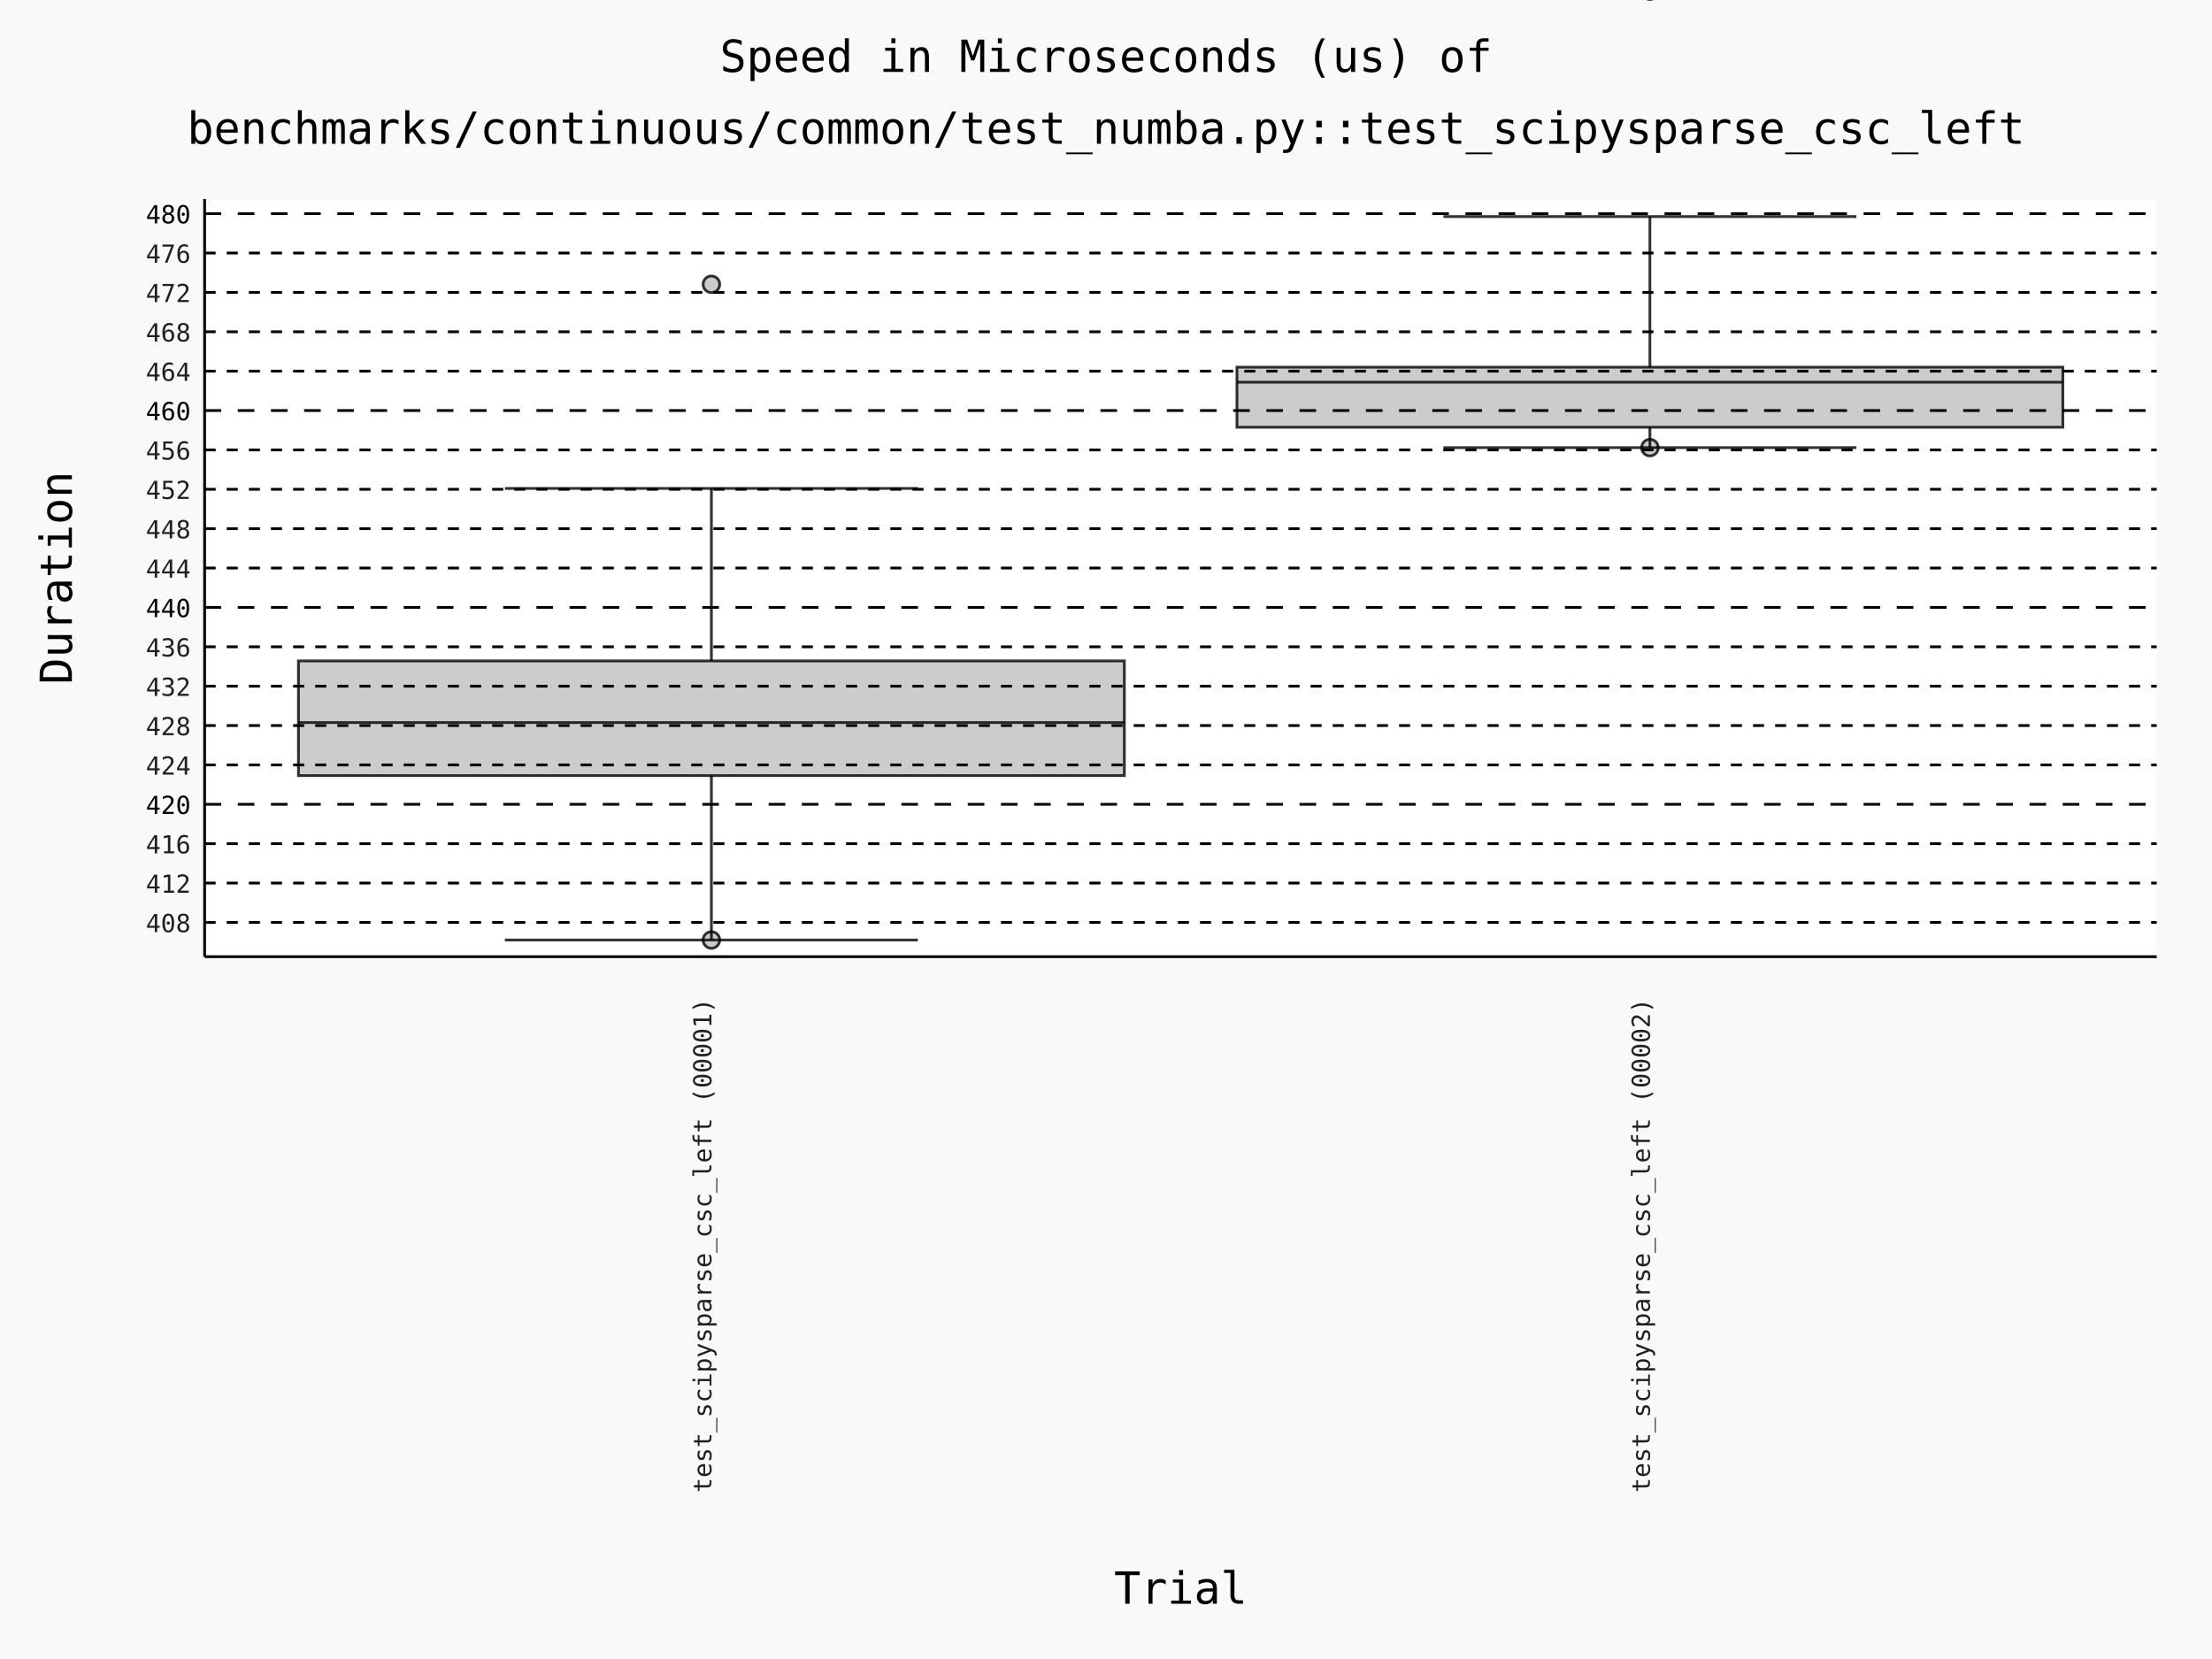
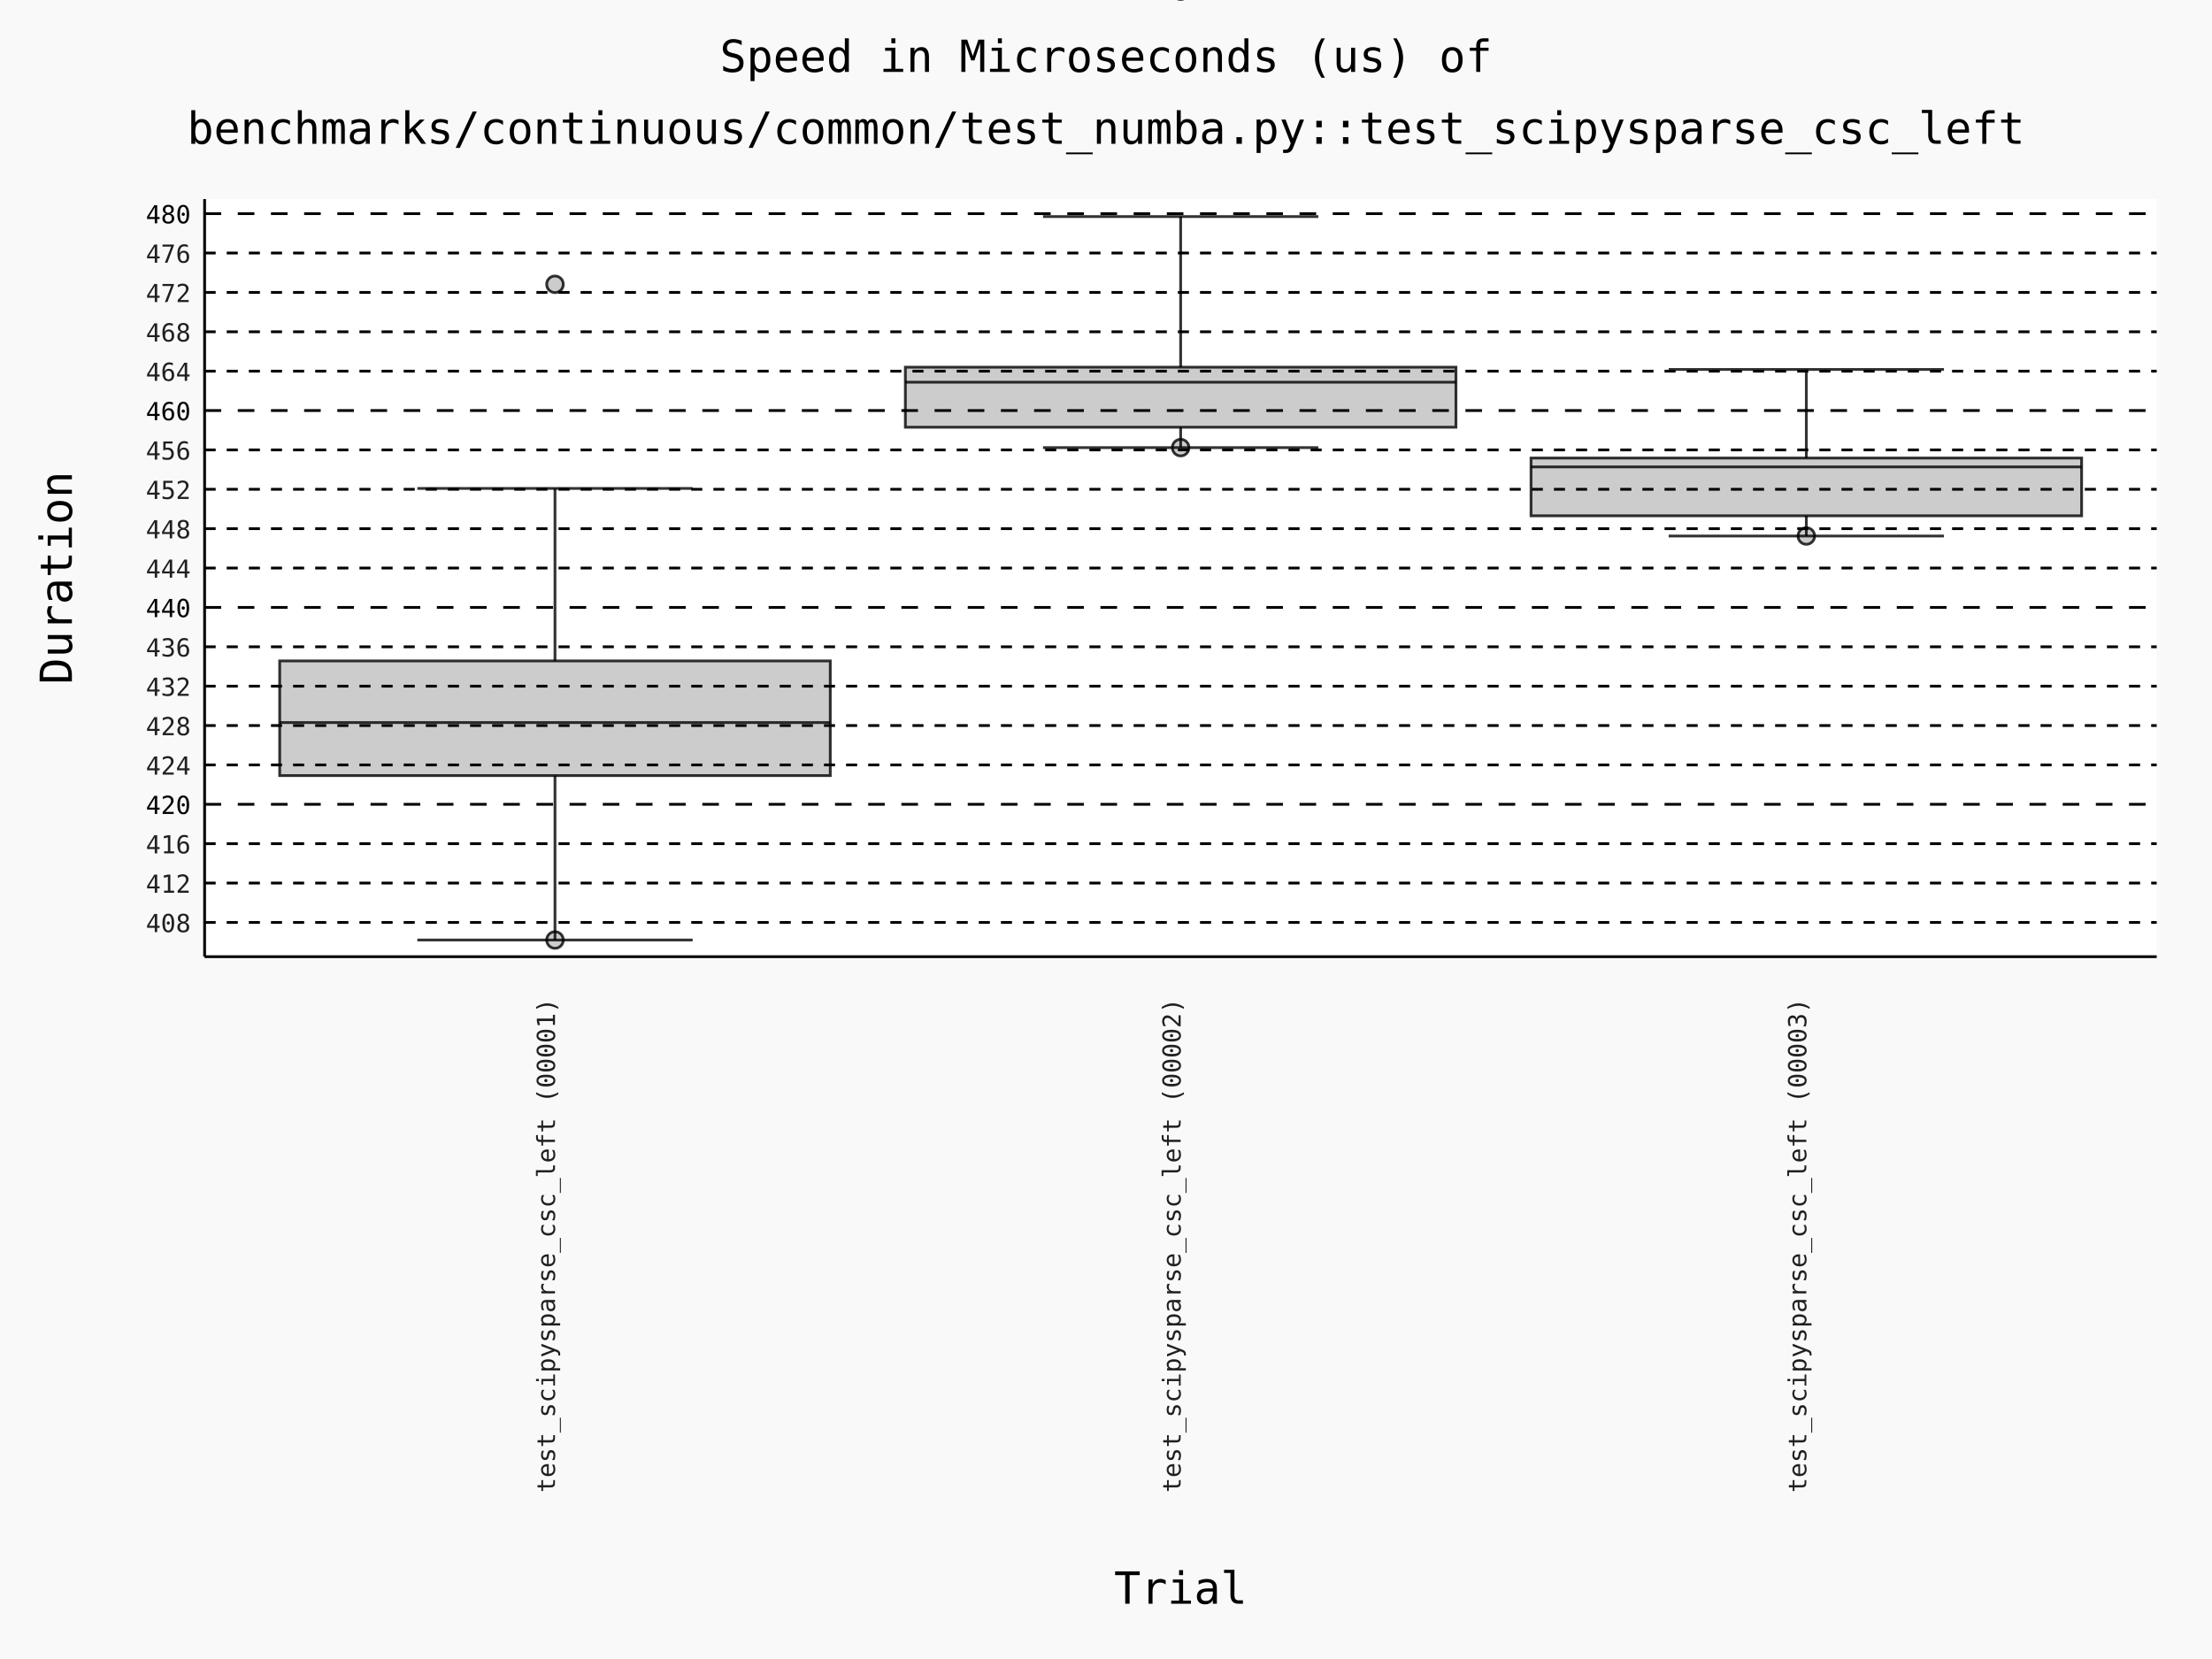
- <svg xmlns="http://www.w3.org/2000/svg" id="chart-f225fb63-b1a5-4e01-b2c3-d1e52e841f5e" class="pygal-chart" viewBox="0 0 800 600">
+ <svg xmlns="http://www.w3.org/2000/svg" id="chart-fce5206e-73ad-45ea-8287-a497f9788997" class="pygal-chart" viewBox="0 0 800 600">
  <defs>
-     <style type="text/css">#chart-f225fb63-b1a5-4e01-b2c3-d1e52e841f5e{-webkit-user-select:none;-webkit-font-smoothing:antialiased;font-family:Consolas,"Deja Vu Sans Mono","Bitstream Vera Sans Mono","Courier New",monospace}#chart-f225fb63-b1a5-4e01-b2c3-d1e52e841f5e .title{font-family:Consolas,"Deja Vu Sans Mono","Bitstream Vera Sans Mono","Courier New",monospace;font-size:16px}#chart-f225fb63-b1a5-4e01-b2c3-d1e52e841f5e .legends .legend text{font-family:Consolas,"Deja Vu Sans Mono","Bitstream Vera Sans Mono","Courier New",monospace;font-size:14px}#chart-f225fb63-b1a5-4e01-b2c3-d1e52e841f5e .axis text{font-family:Consolas,"Deja Vu Sans Mono","Bitstream Vera Sans Mono","Courier New",monospace;font-size:10px}#chart-f225fb63-b1a5-4e01-b2c3-d1e52e841f5e .axis text.major{font-family:Consolas,"Deja Vu Sans Mono","Bitstream Vera Sans Mono","Courier New",monospace;font-size:10px}#chart-f225fb63-b1a5-4e01-b2c3-d1e52e841f5e .text-overlay text.value{font-family:Consolas,"Deja Vu Sans Mono","Bitstream Vera Sans Mono","Courier New",monospace;font-size:16px}#chart-f225fb63-b1a5-4e01-b2c3-d1e52e841f5e .text-overlay text.label{font-family:Consolas,"Deja Vu Sans Mono","Bitstream Vera Sans Mono","Courier New",monospace;font-size:10px}#chart-f225fb63-b1a5-4e01-b2c3-d1e52e841f5e .tooltip{font-family:Consolas,"Deja Vu Sans Mono","Bitstream Vera Sans Mono","Courier New",monospace;font-size:14px}#chart-f225fb63-b1a5-4e01-b2c3-d1e52e841f5e text.no_data{font-family:Consolas,"Deja Vu Sans Mono","Bitstream Vera Sans Mono","Courier New",monospace;font-size:64px}
- #chart-f225fb63-b1a5-4e01-b2c3-d1e52e841f5e{background-color:rgba(249,249,249,1)}#chart-f225fb63-b1a5-4e01-b2c3-d1e52e841f5e path,#chart-f225fb63-b1a5-4e01-b2c3-d1e52e841f5e line,#chart-f225fb63-b1a5-4e01-b2c3-d1e52e841f5e rect,#chart-f225fb63-b1a5-4e01-b2c3-d1e52e841f5e circle{-webkit-transition:150ms;-moz-transition:150ms;transition:150ms}#chart-f225fb63-b1a5-4e01-b2c3-d1e52e841f5e .graph &gt; .background{fill:rgba(249,249,249,1)}#chart-f225fb63-b1a5-4e01-b2c3-d1e52e841f5e .plot &gt; .background{fill:rgba(255,255,255,1)}#chart-f225fb63-b1a5-4e01-b2c3-d1e52e841f5e .graph{fill:rgba(0,0,0,.87)}#chart-f225fb63-b1a5-4e01-b2c3-d1e52e841f5e text.no_data{fill:rgba(0,0,0,1)}#chart-f225fb63-b1a5-4e01-b2c3-d1e52e841f5e .title{fill:rgba(0,0,0,1)}#chart-f225fb63-b1a5-4e01-b2c3-d1e52e841f5e .legends .legend text{fill:rgba(0,0,0,.87)}#chart-f225fb63-b1a5-4e01-b2c3-d1e52e841f5e .legends .legend:hover text{fill:rgba(0,0,0,1)}#chart-f225fb63-b1a5-4e01-b2c3-d1e52e841f5e .axis .line{stroke:rgba(0,0,0,1)}#chart-f225fb63-b1a5-4e01-b2c3-d1e52e841f5e .axis .guide.line{stroke:rgba(0,0,0,.54)}#chart-f225fb63-b1a5-4e01-b2c3-d1e52e841f5e .axis .major.line{stroke:rgba(0,0,0,.87)}#chart-f225fb63-b1a5-4e01-b2c3-d1e52e841f5e .axis text.major{fill:rgba(0,0,0,1)}#chart-f225fb63-b1a5-4e01-b2c3-d1e52e841f5e .axis.y .guides:hover .guide.line,#chart-f225fb63-b1a5-4e01-b2c3-d1e52e841f5e .line-graph .axis.x .guides:hover .guide.line,#chart-f225fb63-b1a5-4e01-b2c3-d1e52e841f5e .stackedline-graph .axis.x .guides:hover .guide.line,#chart-f225fb63-b1a5-4e01-b2c3-d1e52e841f5e .xy-graph .axis.x .guides:hover .guide.line{stroke:rgba(0,0,0,1)}#chart-f225fb63-b1a5-4e01-b2c3-d1e52e841f5e .axis .guides:hover text{fill:rgba(0,0,0,1)}#chart-f225fb63-b1a5-4e01-b2c3-d1e52e841f5e .reactive{fill-opacity:.7;stroke-opacity:.8;stroke-width:1}#chart-f225fb63-b1a5-4e01-b2c3-d1e52e841f5e .ci{stroke:rgba(0,0,0,.87)}#chart-f225fb63-b1a5-4e01-b2c3-d1e52e841f5e .reactive.active,#chart-f225fb63-b1a5-4e01-b2c3-d1e52e841f5e .active .reactive{fill-opacity:.8;stroke-opacity:.9;stroke-width:4}#chart-f225fb63-b1a5-4e01-b2c3-d1e52e841f5e .ci .reactive.active{stroke-width:1.5}#chart-f225fb63-b1a5-4e01-b2c3-d1e52e841f5e .series text{fill:rgba(0,0,0,1)}#chart-f225fb63-b1a5-4e01-b2c3-d1e52e841f5e .tooltip rect{fill:rgba(255,255,255,1);stroke:rgba(0,0,0,1);-webkit-transition:opacity 150ms;-moz-transition:opacity 150ms;transition:opacity 150ms}#chart-f225fb63-b1a5-4e01-b2c3-d1e52e841f5e .tooltip .label{fill:rgba(0,0,0,.87)}#chart-f225fb63-b1a5-4e01-b2c3-d1e52e841f5e .tooltip .label{fill:rgba(0,0,0,.87)}#chart-f225fb63-b1a5-4e01-b2c3-d1e52e841f5e .tooltip .legend{font-size:.8em;fill:rgba(0,0,0,.54)}#chart-f225fb63-b1a5-4e01-b2c3-d1e52e841f5e .tooltip .x_label{font-size:.6em;fill:rgba(0,0,0,1)}#chart-f225fb63-b1a5-4e01-b2c3-d1e52e841f5e .tooltip .xlink{font-size:.5em;text-decoration:underline}#chart-f225fb63-b1a5-4e01-b2c3-d1e52e841f5e .tooltip .value{font-size:1.5em}#chart-f225fb63-b1a5-4e01-b2c3-d1e52e841f5e .bound{font-size:.5em}#chart-f225fb63-b1a5-4e01-b2c3-d1e52e841f5e .max-value{font-size:.75em;fill:rgba(0,0,0,.54)}#chart-f225fb63-b1a5-4e01-b2c3-d1e52e841f5e .map-element{fill:rgba(255,255,255,1);stroke:rgba(0,0,0,.54) !important}#chart-f225fb63-b1a5-4e01-b2c3-d1e52e841f5e .map-element .reactive{fill-opacity:inherit;stroke-opacity:inherit}#chart-f225fb63-b1a5-4e01-b2c3-d1e52e841f5e .color-0,#chart-f225fb63-b1a5-4e01-b2c3-d1e52e841f5e .color-0 a:visited{stroke:#000000;fill:#000000}#chart-f225fb63-b1a5-4e01-b2c3-d1e52e841f5e .color-1,#chart-f225fb63-b1a5-4e01-b2c3-d1e52e841f5e .color-1 a:visited{stroke:#000000;fill:#000000}#chart-f225fb63-b1a5-4e01-b2c3-d1e52e841f5e .text-overlay .color-0 text{fill:white}#chart-f225fb63-b1a5-4e01-b2c3-d1e52e841f5e .text-overlay .color-1 text{fill:white}
- #chart-f225fb63-b1a5-4e01-b2c3-d1e52e841f5e text.no_data{text-anchor:middle}#chart-f225fb63-b1a5-4e01-b2c3-d1e52e841f5e .guide.line{fill:none}#chart-f225fb63-b1a5-4e01-b2c3-d1e52e841f5e .centered{text-anchor:middle}#chart-f225fb63-b1a5-4e01-b2c3-d1e52e841f5e .title{text-anchor:middle}#chart-f225fb63-b1a5-4e01-b2c3-d1e52e841f5e .legends .legend text{fill-opacity:1}#chart-f225fb63-b1a5-4e01-b2c3-d1e52e841f5e .axis.x text{text-anchor:middle}#chart-f225fb63-b1a5-4e01-b2c3-d1e52e841f5e .axis.x:not(.web) text[transform]{text-anchor:start}#chart-f225fb63-b1a5-4e01-b2c3-d1e52e841f5e .axis.x:not(.web) text[transform].backwards{text-anchor:end}#chart-f225fb63-b1a5-4e01-b2c3-d1e52e841f5e .axis.y text{text-anchor:end}#chart-f225fb63-b1a5-4e01-b2c3-d1e52e841f5e .axis.y text[transform].backwards{text-anchor:start}#chart-f225fb63-b1a5-4e01-b2c3-d1e52e841f5e .axis.y2 text{text-anchor:start}#chart-f225fb63-b1a5-4e01-b2c3-d1e52e841f5e .axis.y2 text[transform].backwards{text-anchor:end}#chart-f225fb63-b1a5-4e01-b2c3-d1e52e841f5e .axis .guide.line{stroke-dasharray:4,4;stroke:black}#chart-f225fb63-b1a5-4e01-b2c3-d1e52e841f5e .axis .major.guide.line{stroke-dasharray:6,6;stroke:black}#chart-f225fb63-b1a5-4e01-b2c3-d1e52e841f5e .horizontal .axis.y .guide.line,#chart-f225fb63-b1a5-4e01-b2c3-d1e52e841f5e .horizontal .axis.y2 .guide.line,#chart-f225fb63-b1a5-4e01-b2c3-d1e52e841f5e .vertical .axis.x .guide.line{opacity:0}#chart-f225fb63-b1a5-4e01-b2c3-d1e52e841f5e .horizontal .axis.always_show .guide.line,#chart-f225fb63-b1a5-4e01-b2c3-d1e52e841f5e .vertical .axis.always_show .guide.line{opacity:1 !important}#chart-f225fb63-b1a5-4e01-b2c3-d1e52e841f5e .axis.y .guides:hover .guide.line,#chart-f225fb63-b1a5-4e01-b2c3-d1e52e841f5e .axis.y2 .guides:hover .guide.line,#chart-f225fb63-b1a5-4e01-b2c3-d1e52e841f5e .axis.x .guides:hover .guide.line{opacity:1}#chart-f225fb63-b1a5-4e01-b2c3-d1e52e841f5e .axis .guides:hover text{opacity:1}#chart-f225fb63-b1a5-4e01-b2c3-d1e52e841f5e .nofill{fill:none}#chart-f225fb63-b1a5-4e01-b2c3-d1e52e841f5e .subtle-fill{fill-opacity:.2}#chart-f225fb63-b1a5-4e01-b2c3-d1e52e841f5e .dot{stroke-width:1px;fill-opacity:1;stroke-opacity:1}#chart-f225fb63-b1a5-4e01-b2c3-d1e52e841f5e .dot.active{stroke-width:5px}#chart-f225fb63-b1a5-4e01-b2c3-d1e52e841f5e .dot.negative{fill:transparent}#chart-f225fb63-b1a5-4e01-b2c3-d1e52e841f5e text,#chart-f225fb63-b1a5-4e01-b2c3-d1e52e841f5e tspan{stroke:none !important}#chart-f225fb63-b1a5-4e01-b2c3-d1e52e841f5e .series text.active{opacity:1}#chart-f225fb63-b1a5-4e01-b2c3-d1e52e841f5e .tooltip rect{fill-opacity:.95;stroke-width:.5}#chart-f225fb63-b1a5-4e01-b2c3-d1e52e841f5e .tooltip text{fill-opacity:1}#chart-f225fb63-b1a5-4e01-b2c3-d1e52e841f5e .showable{visibility:hidden}#chart-f225fb63-b1a5-4e01-b2c3-d1e52e841f5e .showable.shown{visibility:visible}#chart-f225fb63-b1a5-4e01-b2c3-d1e52e841f5e .gauge-background{fill:rgba(229,229,229,1);stroke:none}#chart-f225fb63-b1a5-4e01-b2c3-d1e52e841f5e .bg-lines{stroke:rgba(249,249,249,1);stroke-width:2px}
+     <style type="text/css">#chart-fce5206e-73ad-45ea-8287-a497f9788997{-webkit-user-select:none;-webkit-font-smoothing:antialiased;font-family:Consolas,"Deja Vu Sans Mono","Bitstream Vera Sans Mono","Courier New",monospace}#chart-fce5206e-73ad-45ea-8287-a497f9788997 .title{font-family:Consolas,"Deja Vu Sans Mono","Bitstream Vera Sans Mono","Courier New",monospace;font-size:16px}#chart-fce5206e-73ad-45ea-8287-a497f9788997 .legends .legend text{font-family:Consolas,"Deja Vu Sans Mono","Bitstream Vera Sans Mono","Courier New",monospace;font-size:14px}#chart-fce5206e-73ad-45ea-8287-a497f9788997 .axis text{font-family:Consolas,"Deja Vu Sans Mono","Bitstream Vera Sans Mono","Courier New",monospace;font-size:10px}#chart-fce5206e-73ad-45ea-8287-a497f9788997 .axis text.major{font-family:Consolas,"Deja Vu Sans Mono","Bitstream Vera Sans Mono","Courier New",monospace;font-size:10px}#chart-fce5206e-73ad-45ea-8287-a497f9788997 .text-overlay text.value{font-family:Consolas,"Deja Vu Sans Mono","Bitstream Vera Sans Mono","Courier New",monospace;font-size:16px}#chart-fce5206e-73ad-45ea-8287-a497f9788997 .text-overlay text.label{font-family:Consolas,"Deja Vu Sans Mono","Bitstream Vera Sans Mono","Courier New",monospace;font-size:10px}#chart-fce5206e-73ad-45ea-8287-a497f9788997 .tooltip{font-family:Consolas,"Deja Vu Sans Mono","Bitstream Vera Sans Mono","Courier New",monospace;font-size:14px}#chart-fce5206e-73ad-45ea-8287-a497f9788997 text.no_data{font-family:Consolas,"Deja Vu Sans Mono","Bitstream Vera Sans Mono","Courier New",monospace;font-size:64px}
+ #chart-fce5206e-73ad-45ea-8287-a497f9788997{background-color:rgba(249,249,249,1)}#chart-fce5206e-73ad-45ea-8287-a497f9788997 path,#chart-fce5206e-73ad-45ea-8287-a497f9788997 line,#chart-fce5206e-73ad-45ea-8287-a497f9788997 rect,#chart-fce5206e-73ad-45ea-8287-a497f9788997 circle{-webkit-transition:150ms;-moz-transition:150ms;transition:150ms}#chart-fce5206e-73ad-45ea-8287-a497f9788997 .graph &gt; .background{fill:rgba(249,249,249,1)}#chart-fce5206e-73ad-45ea-8287-a497f9788997 .plot &gt; .background{fill:rgba(255,255,255,1)}#chart-fce5206e-73ad-45ea-8287-a497f9788997 .graph{fill:rgba(0,0,0,.87)}#chart-fce5206e-73ad-45ea-8287-a497f9788997 text.no_data{fill:rgba(0,0,0,1)}#chart-fce5206e-73ad-45ea-8287-a497f9788997 .title{fill:rgba(0,0,0,1)}#chart-fce5206e-73ad-45ea-8287-a497f9788997 .legends .legend text{fill:rgba(0,0,0,.87)}#chart-fce5206e-73ad-45ea-8287-a497f9788997 .legends .legend:hover text{fill:rgba(0,0,0,1)}#chart-fce5206e-73ad-45ea-8287-a497f9788997 .axis .line{stroke:rgba(0,0,0,1)}#chart-fce5206e-73ad-45ea-8287-a497f9788997 .axis .guide.line{stroke:rgba(0,0,0,.54)}#chart-fce5206e-73ad-45ea-8287-a497f9788997 .axis .major.line{stroke:rgba(0,0,0,.87)}#chart-fce5206e-73ad-45ea-8287-a497f9788997 .axis text.major{fill:rgba(0,0,0,1)}#chart-fce5206e-73ad-45ea-8287-a497f9788997 .axis.y .guides:hover .guide.line,#chart-fce5206e-73ad-45ea-8287-a497f9788997 .line-graph .axis.x .guides:hover .guide.line,#chart-fce5206e-73ad-45ea-8287-a497f9788997 .stackedline-graph .axis.x .guides:hover .guide.line,#chart-fce5206e-73ad-45ea-8287-a497f9788997 .xy-graph .axis.x .guides:hover .guide.line{stroke:rgba(0,0,0,1)}#chart-fce5206e-73ad-45ea-8287-a497f9788997 .axis .guides:hover text{fill:rgba(0,0,0,1)}#chart-fce5206e-73ad-45ea-8287-a497f9788997 .reactive{fill-opacity:.7;stroke-opacity:.8;stroke-width:1}#chart-fce5206e-73ad-45ea-8287-a497f9788997 .ci{stroke:rgba(0,0,0,.87)}#chart-fce5206e-73ad-45ea-8287-a497f9788997 .reactive.active,#chart-fce5206e-73ad-45ea-8287-a497f9788997 .active .reactive{fill-opacity:.8;stroke-opacity:.9;stroke-width:4}#chart-fce5206e-73ad-45ea-8287-a497f9788997 .ci .reactive.active{stroke-width:1.5}#chart-fce5206e-73ad-45ea-8287-a497f9788997 .series text{fill:rgba(0,0,0,1)}#chart-fce5206e-73ad-45ea-8287-a497f9788997 .tooltip rect{fill:rgba(255,255,255,1);stroke:rgba(0,0,0,1);-webkit-transition:opacity 150ms;-moz-transition:opacity 150ms;transition:opacity 150ms}#chart-fce5206e-73ad-45ea-8287-a497f9788997 .tooltip .label{fill:rgba(0,0,0,.87)}#chart-fce5206e-73ad-45ea-8287-a497f9788997 .tooltip .label{fill:rgba(0,0,0,.87)}#chart-fce5206e-73ad-45ea-8287-a497f9788997 .tooltip .legend{font-size:.8em;fill:rgba(0,0,0,.54)}#chart-fce5206e-73ad-45ea-8287-a497f9788997 .tooltip .x_label{font-size:.6em;fill:rgba(0,0,0,1)}#chart-fce5206e-73ad-45ea-8287-a497f9788997 .tooltip .xlink{font-size:.5em;text-decoration:underline}#chart-fce5206e-73ad-45ea-8287-a497f9788997 .tooltip .value{font-size:1.5em}#chart-fce5206e-73ad-45ea-8287-a497f9788997 .bound{font-size:.5em}#chart-fce5206e-73ad-45ea-8287-a497f9788997 .max-value{font-size:.75em;fill:rgba(0,0,0,.54)}#chart-fce5206e-73ad-45ea-8287-a497f9788997 .map-element{fill:rgba(255,255,255,1);stroke:rgba(0,0,0,.54) !important}#chart-fce5206e-73ad-45ea-8287-a497f9788997 .map-element .reactive{fill-opacity:inherit;stroke-opacity:inherit}#chart-fce5206e-73ad-45ea-8287-a497f9788997 .color-0,#chart-fce5206e-73ad-45ea-8287-a497f9788997 .color-0 a:visited{stroke:#000000;fill:#000000}#chart-fce5206e-73ad-45ea-8287-a497f9788997 .color-1,#chart-fce5206e-73ad-45ea-8287-a497f9788997 .color-1 a:visited{stroke:#000000;fill:#000000}#chart-fce5206e-73ad-45ea-8287-a497f9788997 .color-2,#chart-fce5206e-73ad-45ea-8287-a497f9788997 .color-2 a:visited{stroke:#000000;fill:#000000}#chart-fce5206e-73ad-45ea-8287-a497f9788997 .text-overlay .color-0 text{fill:white}#chart-fce5206e-73ad-45ea-8287-a497f9788997 .text-overlay .color-1 text{fill:white}#chart-fce5206e-73ad-45ea-8287-a497f9788997 .text-overlay .color-2 text{fill:white}
+ #chart-fce5206e-73ad-45ea-8287-a497f9788997 text.no_data{text-anchor:middle}#chart-fce5206e-73ad-45ea-8287-a497f9788997 .guide.line{fill:none}#chart-fce5206e-73ad-45ea-8287-a497f9788997 .centered{text-anchor:middle}#chart-fce5206e-73ad-45ea-8287-a497f9788997 .title{text-anchor:middle}#chart-fce5206e-73ad-45ea-8287-a497f9788997 .legends .legend text{fill-opacity:1}#chart-fce5206e-73ad-45ea-8287-a497f9788997 .axis.x text{text-anchor:middle}#chart-fce5206e-73ad-45ea-8287-a497f9788997 .axis.x:not(.web) text[transform]{text-anchor:start}#chart-fce5206e-73ad-45ea-8287-a497f9788997 .axis.x:not(.web) text[transform].backwards{text-anchor:end}#chart-fce5206e-73ad-45ea-8287-a497f9788997 .axis.y text{text-anchor:end}#chart-fce5206e-73ad-45ea-8287-a497f9788997 .axis.y text[transform].backwards{text-anchor:start}#chart-fce5206e-73ad-45ea-8287-a497f9788997 .axis.y2 text{text-anchor:start}#chart-fce5206e-73ad-45ea-8287-a497f9788997 .axis.y2 text[transform].backwards{text-anchor:end}#chart-fce5206e-73ad-45ea-8287-a497f9788997 .axis .guide.line{stroke-dasharray:4,4;stroke:black}#chart-fce5206e-73ad-45ea-8287-a497f9788997 .axis .major.guide.line{stroke-dasharray:6,6;stroke:black}#chart-fce5206e-73ad-45ea-8287-a497f9788997 .horizontal .axis.y .guide.line,#chart-fce5206e-73ad-45ea-8287-a497f9788997 .horizontal .axis.y2 .guide.line,#chart-fce5206e-73ad-45ea-8287-a497f9788997 .vertical .axis.x .guide.line{opacity:0}#chart-fce5206e-73ad-45ea-8287-a497f9788997 .horizontal .axis.always_show .guide.line,#chart-fce5206e-73ad-45ea-8287-a497f9788997 .vertical .axis.always_show .guide.line{opacity:1 !important}#chart-fce5206e-73ad-45ea-8287-a497f9788997 .axis.y .guides:hover .guide.line,#chart-fce5206e-73ad-45ea-8287-a497f9788997 .axis.y2 .guides:hover .guide.line,#chart-fce5206e-73ad-45ea-8287-a497f9788997 .axis.x .guides:hover .guide.line{opacity:1}#chart-fce5206e-73ad-45ea-8287-a497f9788997 .axis .guides:hover text{opacity:1}#chart-fce5206e-73ad-45ea-8287-a497f9788997 .nofill{fill:none}#chart-fce5206e-73ad-45ea-8287-a497f9788997 .subtle-fill{fill-opacity:.2}#chart-fce5206e-73ad-45ea-8287-a497f9788997 .dot{stroke-width:1px;fill-opacity:1;stroke-opacity:1}#chart-fce5206e-73ad-45ea-8287-a497f9788997 .dot.active{stroke-width:5px}#chart-fce5206e-73ad-45ea-8287-a497f9788997 .dot.negative{fill:transparent}#chart-fce5206e-73ad-45ea-8287-a497f9788997 text,#chart-fce5206e-73ad-45ea-8287-a497f9788997 tspan{stroke:none !important}#chart-fce5206e-73ad-45ea-8287-a497f9788997 .series text.active{opacity:1}#chart-fce5206e-73ad-45ea-8287-a497f9788997 .tooltip rect{fill-opacity:.95;stroke-width:.5}#chart-fce5206e-73ad-45ea-8287-a497f9788997 .tooltip text{fill-opacity:1}#chart-fce5206e-73ad-45ea-8287-a497f9788997 .showable{visibility:hidden}#chart-fce5206e-73ad-45ea-8287-a497f9788997 .showable.shown{visibility:visible}#chart-fce5206e-73ad-45ea-8287-a497f9788997 .gauge-background{fill:rgba(229,229,229,1);stroke:none}#chart-fce5206e-73ad-45ea-8287-a497f9788997 .bg-lines{stroke:rgba(249,249,249,1);stroke-width:2px}
.tooltip .value{font-size:1em !important}.axis text{font-size:9px !important}</style>
  </defs>
  <g class="graph custombox-graph vertical">
    <rect x="0" y="0" width="800" height="600" class="background" />
    <g transform="translate(74, 72)" class="plot">
      <rect x="0" y="0" width="706.0" height="274.0" class="background" />
      <g class="axis y always_show">
        <path d="M0 274 h706" class="line" />
        <g class="guides">
          <path d="M0 261.61 h706" class="guide line" />
          <text x="-5" y="265.11" class="">408</text>
        </g>
        <g class="guides">
          <path d="M0 247.369 h706" class="guide line" />
          <text x="-5" y="250.869" class="">412</text>
        </g>
        <g class="guides">
          <path d="M0 233.128 h706" class="guide line" />
          <text x="-5" y="236.628" class="">416</text>
        </g>
        <g class="guides">
          <path d="M0 218.887 h706" class="major guide line" />
          <text x="-5" y="222.387" class="major">420</text>
        </g>
        <g class="guides">
          <path d="M0 204.646 h706" class="guide line" />
          <text x="-5" y="208.146" class="">424</text>
        </g>
        <g class="guides">
          <path d="M0 190.404 h706" class="guide line" />
          <text x="-5" y="193.904" class="">428</text>
        </g>
        <g class="guides">
          <path d="M0 176.163 h706" class="guide line" />
          <text x="-5" y="179.663" class="">432</text>
        </g>
        <g class="guides">
          <path d="M0 161.922 h706" class="guide line" />
          <text x="-5" y="165.422" class="">436</text>
        </g>
        <g class="guides">
          <path d="M0 147.681 h706" class="major guide line" />
          <text x="-5" y="151.181" class="major">440</text>
        </g>
        <g class="guides">
          <path d="M0 133.44 h706" class="guide line" />
          <text x="-5" y="136.94" class="">444</text>
        </g>
        <g class="guides">
          <path d="M0 119.199 h706" class="guide line" />
          <text x="-5" y="122.699" class="">448</text>
        </g>
        <g class="guides">
          <path d="M0 104.957 h706" class="guide line" />
          <text x="-5" y="108.457" class="">452</text>
        </g>
        <g class="guides">
          <path d="M0 90.716 h706" class="guide line" />
          <text x="-5" y="94.216" class="">456</text>
        </g>
        <g class="guides">
          <path d="M0 76.475 h706" class="major guide line" />
          <text x="-5" y="79.975" class="major">460</text>
        </g>
        <g class="guides">
          <path d="M0 62.234 h706" class="guide line" />
          <text x="-5" y="65.734" class="">464</text>
        </g>
        <g class="guides">
          <path d="M0 47.993 h706" class="guide line" />
          <text x="-5" y="51.493" class="">468</text>
        </g>
        <g class="guides">
          <path d="M0 33.752 h706" class="guide line" />
          <text x="-5" y="37.252" class="">472</text>
        </g>
        <g class="guides">
          <path d="M0 19.51 h706" class="guide line" />
          <text x="-5" y="23.01" class="">476</text>
        </g>
        <g class="guides">
          <path d="M0 5.269 h706" class="major guide line" />
          <text x="-5" y="8.769" class="major">480</text>
        </g>
      </g>
      <g class="axis x">
        <path d="M0 0 v274" class="line" />
        <g class="guides">
-           <path d="M183.288 0 v274" class="guide line" />
-           <text x="183.288" y="289.0" class="backwards" transform="rotate(270 183.2885 289)">test_scipysparse_csc_left (00001)</text>
+           <path d="M126.718 0 v274" class="guide line" />
+           <text x="126.718" y="289.0" class="backwards" transform="rotate(270 126.7179 289)">test_scipysparse_csc_left (00001)</text>
        </g>
        <g class="guides">
-           <path d="M522.712 0 v274" class="guide line" />
-           <text x="522.712" y="289.0" class="backwards" transform="rotate(270 522.7115 289)">test_scipysparse_csc_left (00002)</text>
+           <path d="M353 0 v274" class="guide line" />
+           <text x="353.0" y="289.0" class="backwards" transform="rotate(270 353 289)">test_scipysparse_csc_left (00002)</text>
+         </g>
+         <g class="guides">
+           <path d="M579.282 0 v274" class="guide line" />
+           <text x="579.282" y="289.0" class="backwards" transform="rotate(270 579.2821 289)">test_scipysparse_csc_left (00003)</text>
        </g>
      </g>
      <g class="series serie-0 color-0">
        <g class="boxes">
          <g class="box">
-             <path stroke-width="3" d="M108.615 267.965 L257.962 267.965" class="reactive tooltip-trigger" />
-             <path stroke-width="3" d="M33.942 189.326 L332.635 189.326" class="reactive tooltip-trigger" />
-             <path stroke-width="3" d="M108.615 104.647 L257.962 104.647" class="reactive tooltip-trigger" />
-             <path stroke-width="2" d="M183.288 267.965 L183.288 208.503" class="reactive tooltip-trigger" />
-             <path stroke-width="2" d="M183.288 104.647 L183.288 167.027" class="reactive tooltip-trigger" />
-             <rect x="33.942" y="167.027" height="41.475" width="298.692" class="subtle-fill reactive tooltip-trigger" />
-             <circle cx="183.288" cy="267.965" r="3" class="subtle-fill reactive tooltip-trigger" />
-             <circle cx="183.288" cy="30.823" r="3" class="subtle-fill reactive tooltip-trigger" />
+             <path stroke-width="3" d="M76.936 267.965 L176.5 267.965" class="reactive tooltip-trigger" />
+             <path stroke-width="3" d="M27.154 189.326 L226.282 189.326" class="reactive tooltip-trigger" />
+             <path stroke-width="3" d="M76.936 104.647 L176.5 104.647" class="reactive tooltip-trigger" />
+             <path stroke-width="2" d="M126.718 267.965 L126.718 208.503" class="reactive tooltip-trigger" />
+             <path stroke-width="2" d="M126.718 104.647 L126.718 167.027" class="reactive tooltip-trigger" />
+             <rect x="27.154" y="167.027" height="41.475" width="199.128" class="subtle-fill reactive tooltip-trigger" />
+             <circle cx="126.718" cy="267.965" r="3" class="subtle-fill reactive tooltip-trigger" />
+             <circle cx="126.718" cy="30.823" r="3" class="subtle-fill reactive tooltip-trigger" />
          </g>
        </g>
      </g>
      <g class="series serie-1 color-1">
        <g class="boxes">
          <g class="box">
-             <path stroke-width="3" d="M448.038 89.887 L597.385 89.887" class="reactive tooltip-trigger" />
-             <path stroke-width="3" d="M373.365 66.227 L672.058 66.227" class="reactive tooltip-trigger" />
-             <path stroke-width="3" d="M448.038 6.327 L597.385 6.327" class="reactive tooltip-trigger" />
-             <path stroke-width="2" d="M522.712 89.887 L522.712 82.515" class="reactive tooltip-trigger" />
-             <path stroke-width="2" d="M522.712 6.327 L522.712 60.799" class="reactive tooltip-trigger" />
-             <rect x="373.365" y="60.799" height="21.716" width="298.692" class="subtle-fill reactive tooltip-trigger" />
-             <circle cx="522.712" cy="89.887" r="3" class="subtle-fill reactive tooltip-trigger" />
-             <circle cx="522.712" cy="-75.2" r="3" class="subtle-fill reactive tooltip-trigger" />
+             <path stroke-width="3" d="M303.218 89.887 L402.782 89.887" class="reactive tooltip-trigger" />
+             <path stroke-width="3" d="M253.436 66.227 L452.564 66.227" class="reactive tooltip-trigger" />
+             <path stroke-width="3" d="M303.218 6.327 L402.782 6.327" class="reactive tooltip-trigger" />
+             <path stroke-width="2" d="M353 89.887 L353 82.515" class="reactive tooltip-trigger" />
+             <path stroke-width="2" d="M353 6.327 L353 60.799" class="reactive tooltip-trigger" />
+             <rect x="253.436" y="60.799" height="21.716" width="199.128" class="subtle-fill reactive tooltip-trigger" />
+             <circle cx="353" cy="89.887" r="3" class="subtle-fill reactive tooltip-trigger" />
+             <circle cx="353" cy="-75.2" r="3" class="subtle-fill reactive tooltip-trigger" />
+           </g>
+         </g>
+       </g>
+       <g class="series serie-2 color-2">
+         <g class="boxes">
+           <g class="box">
+             <path stroke-width="3" d="M529.5 121.858 L629.064 121.858" class="reactive tooltip-trigger" />
+             <path stroke-width="3" d="M479.718 96.865 L678.846 96.865" class="reactive tooltip-trigger" />
+             <path stroke-width="3" d="M529.5 61.618 L629.064 61.618" class="reactive tooltip-trigger" />
+             <path stroke-width="2" d="M579.282 121.858 L579.282 114.548" class="reactive tooltip-trigger" />
+             <path stroke-width="2" d="M579.282 61.618 L579.282 93.657" class="reactive tooltip-trigger" />
+             <rect x="479.718" y="93.657" height="20.891" width="199.128" class="subtle-fill reactive tooltip-trigger" />
+             <circle cx="579.282" cy="121.858" r="3" class="subtle-fill reactive tooltip-trigger" />
+             <circle cx="579.282" cy="-107.67" r="3" class="subtle-fill reactive tooltip-trigger" />
          </g>
        </g>
      </g>
    </g>
    <g class="titles">
      <text x="400.0" y="26" class="title plot_title">Speed in Microseconds (us) of</text>
      <text x="400.0" y="52" class="title plot_title">benchmarks/continuous/common/test_numba.py::test_scipysparse_csc_left</text>
      <text x="427.0" y="580.0" class="title">Trial</text>
      <text x="0" y="235.0" class="title" transform="rotate(-90 0 209)">Duration</text>
    </g>
    <g transform="translate(74, 72)" class="plot overlay">
      <g class="series serie-0 color-0" />
      <g class="series serie-1 color-1" />
+       <g class="series serie-2 color-2" />
    </g>
    <g transform="translate(74, 72)" class="plot text-overlay">
      <g class="series serie-0 color-0" />
      <g class="series serie-1 color-1" />
+       <g class="series serie-2 color-2" />
    </g>
    <g transform="translate(74, 72)" class="plot tooltip-overlay">
      <g transform="translate(0 0)" style="opacity: 0" class="tooltip">
        <rect rx="0" ry="0" width="0" height="0" class="tooltip-box" />
        <g class="text" />
      </g>
    </g>
  </g>
</svg>
